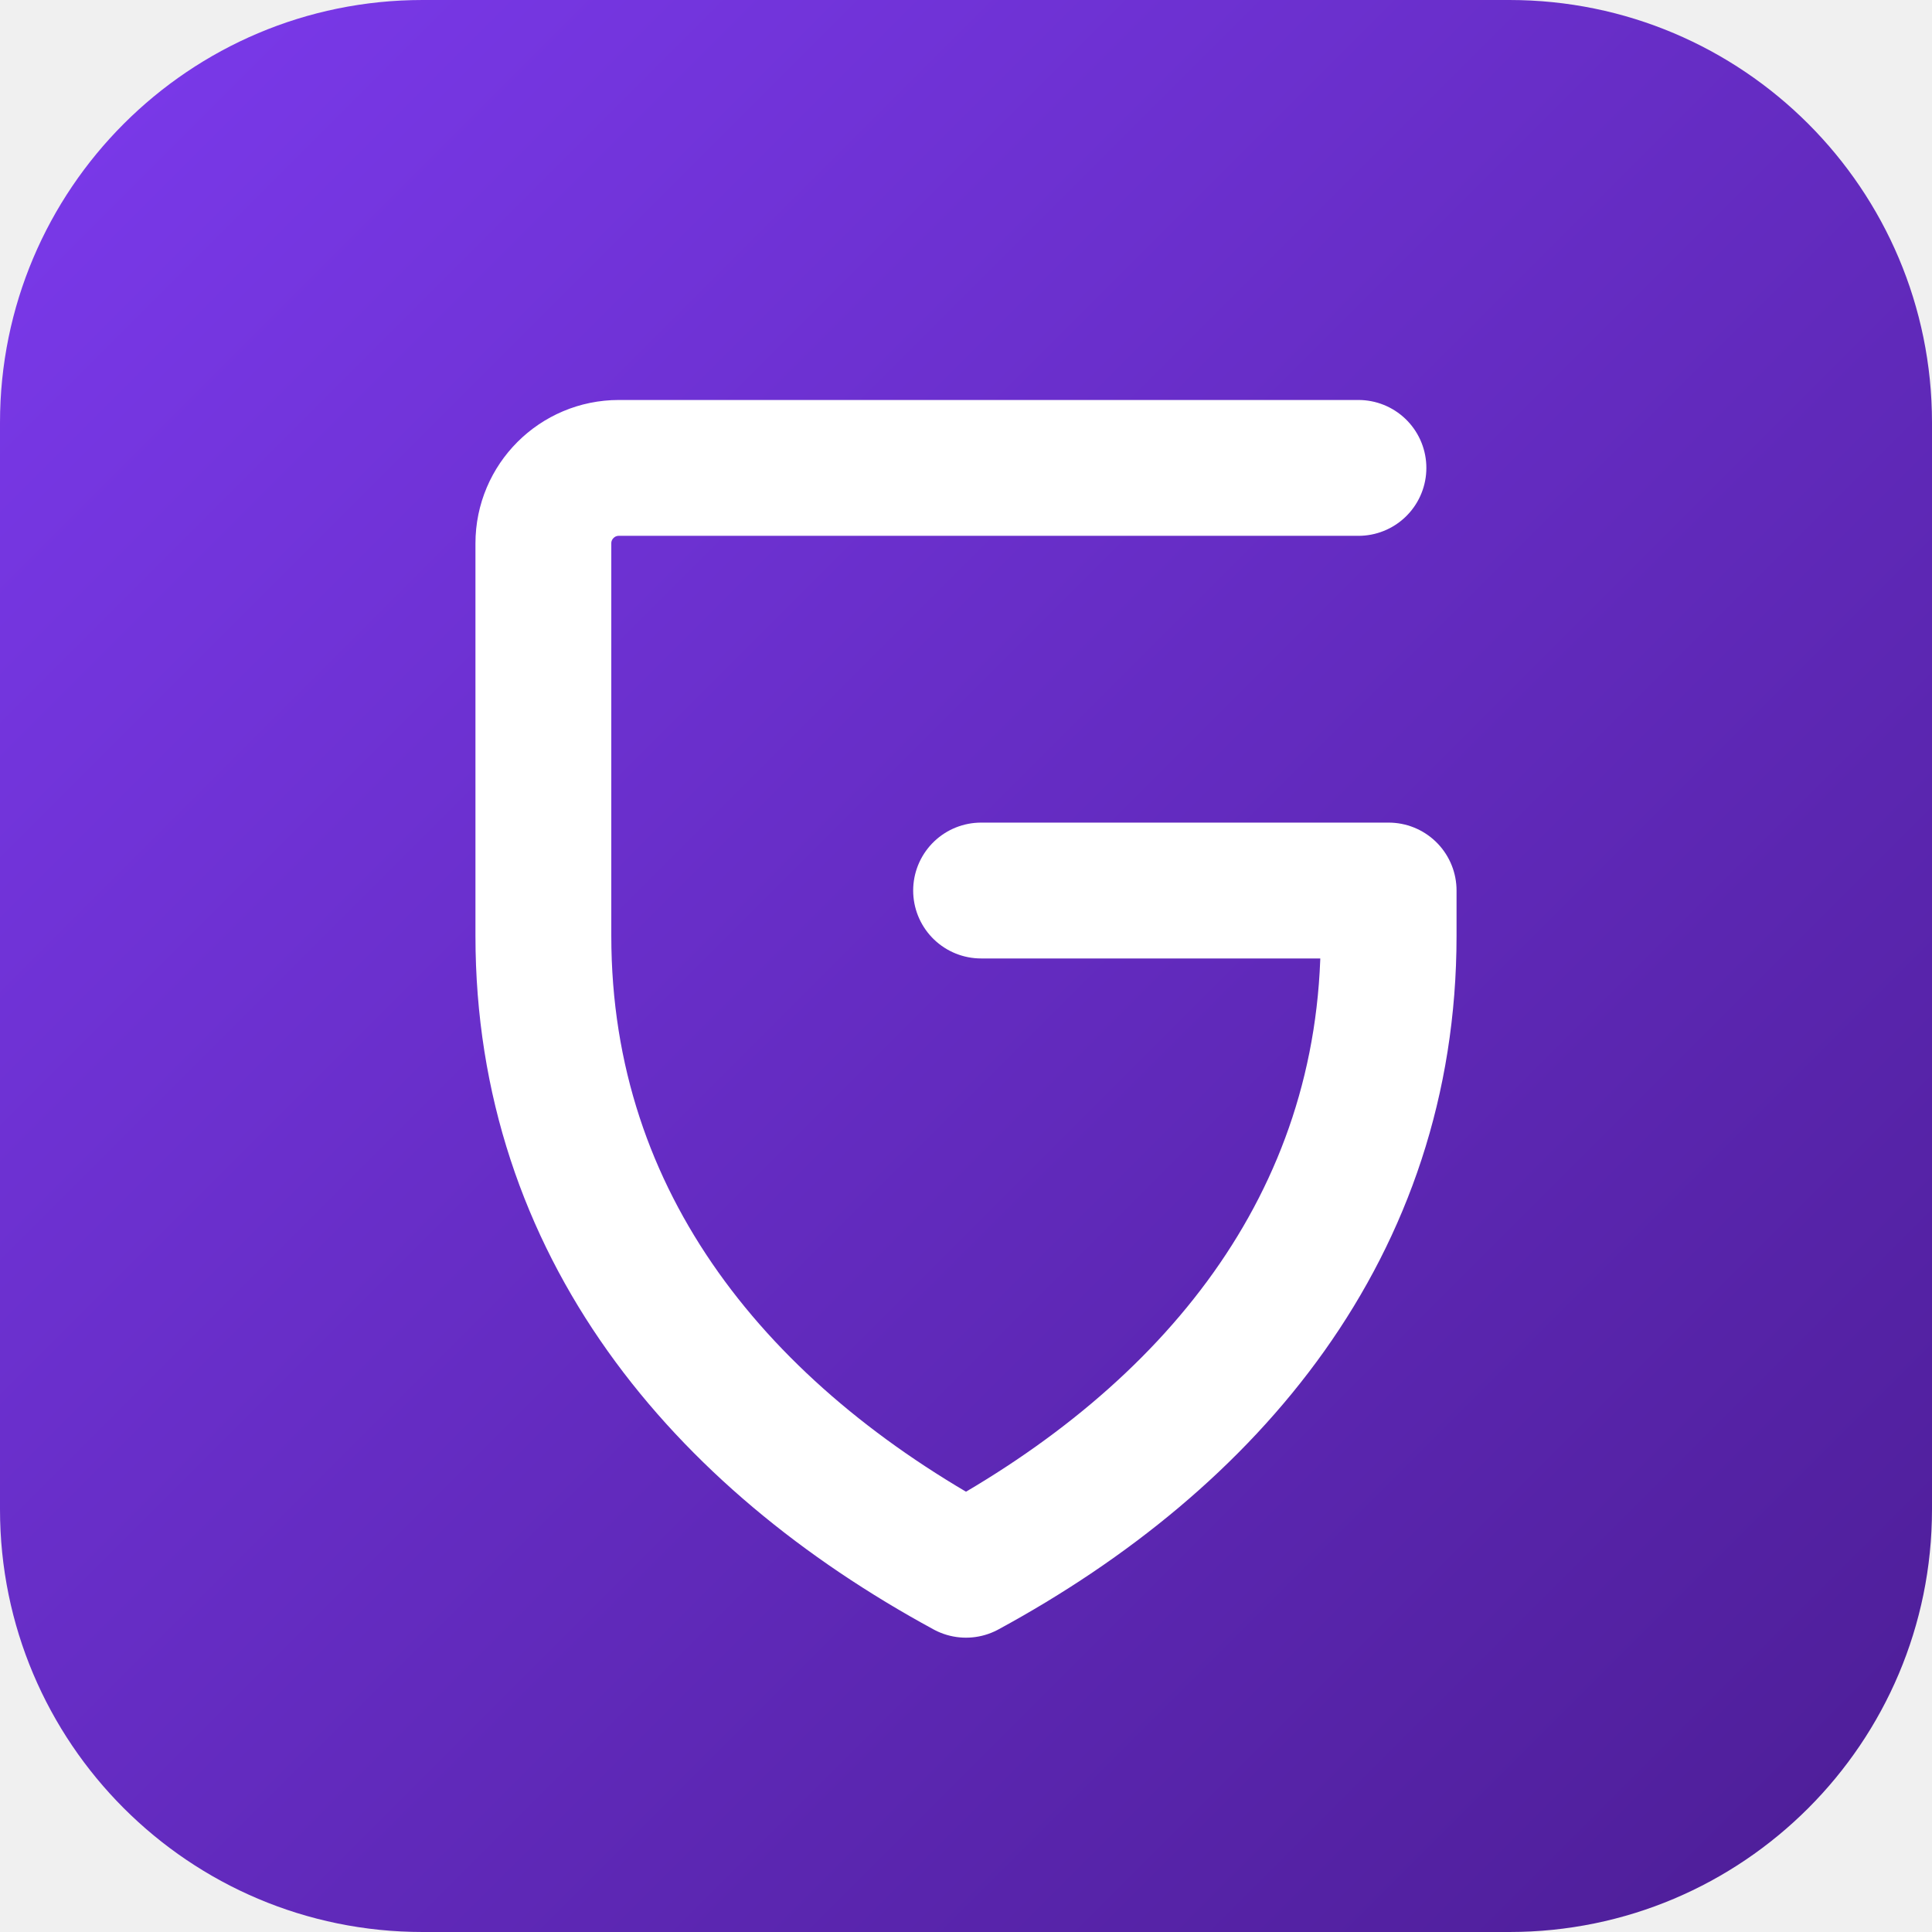
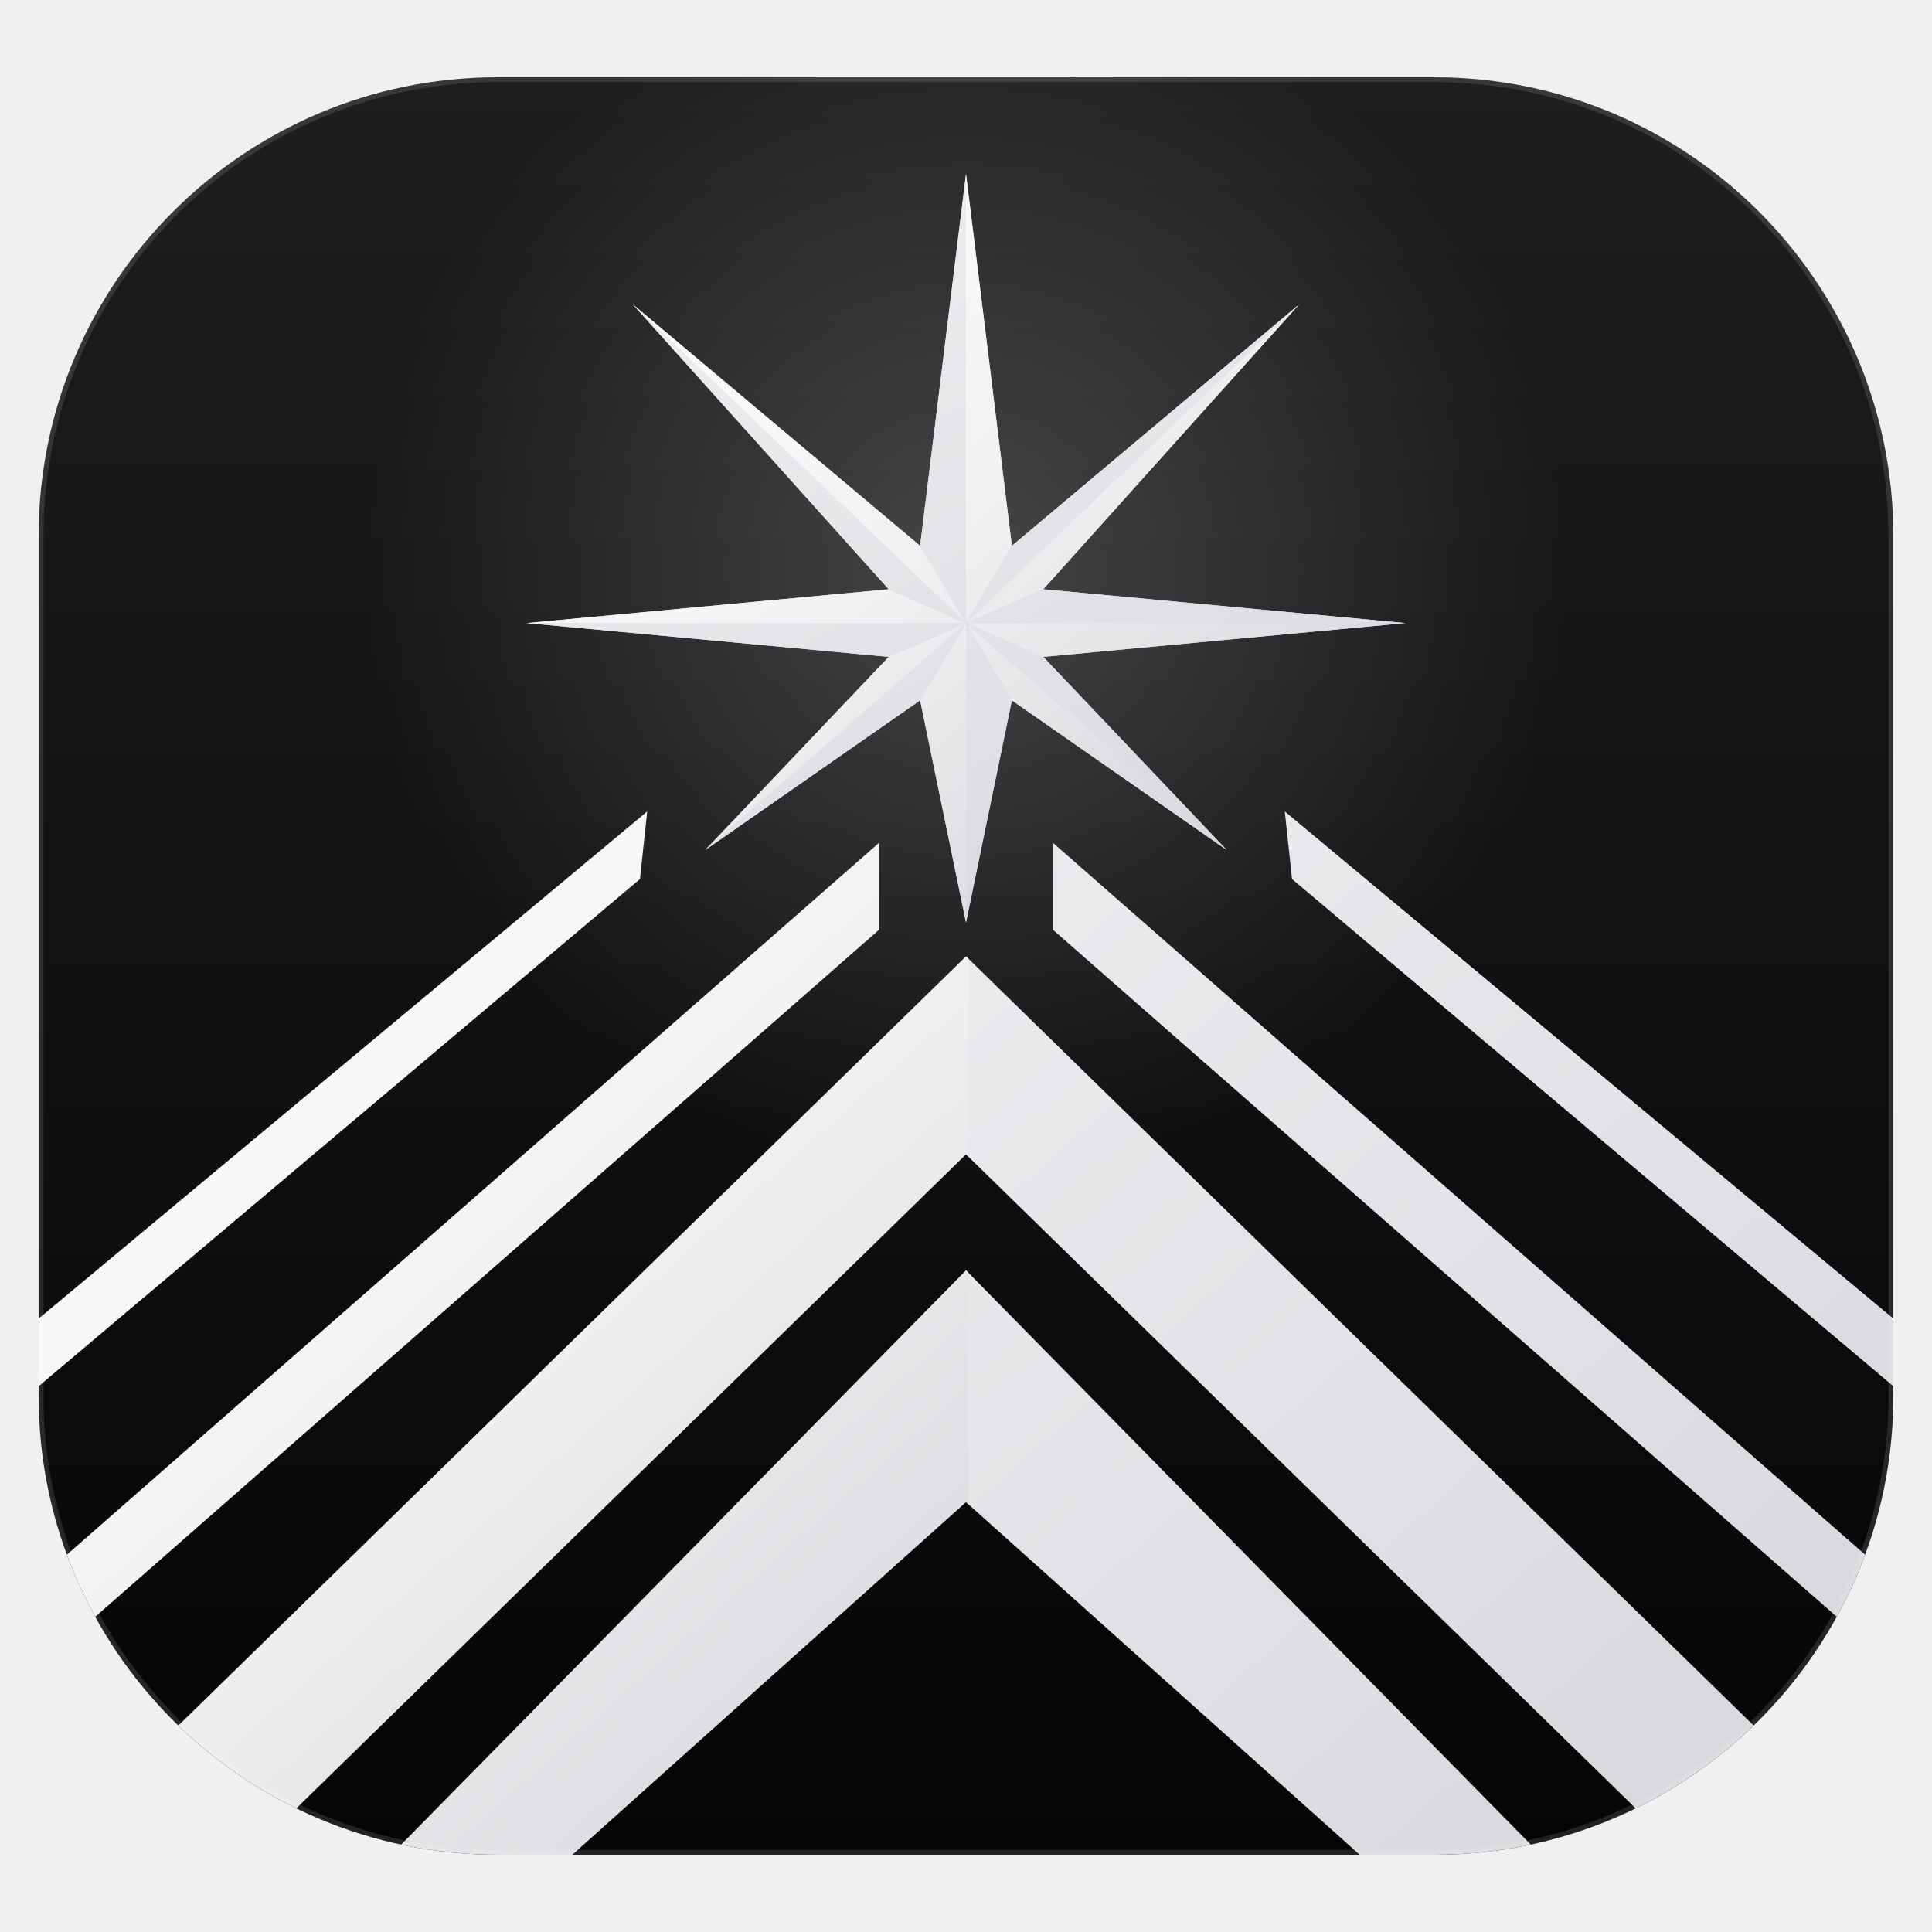
- <svg xmlns="http://www.w3.org/2000/svg" viewBox="0 0 64 64">
+ <svg xmlns="http://www.w3.org/2000/svg" viewBox="112 104 800 800" fill="none">
  <defs>
-     <linearGradient id="galahad-tile" x1="0" y1="0" x2="1" y2="1">
-       <stop offset="0" stop-color="#7c3aed" />
-       <stop offset="1" stop-color="#4c1d95" />
+     <linearGradient id="night" x1="0" y1="136" x2="0" y2="872" gradientUnits="userSpaceOnUse">
+       <stop offset="0" stop-color="#1e1e21" />
+       <stop offset="1" stop-color="#050506" />
    </linearGradient>
+     <radialGradient id="starlight" cx="512" cy="340" r="250" gradientUnits="userSpaceOnUse">
+       <stop offset="0" stop-color="#ffffff" stop-opacity="0.2" />
+       <stop offset="1" stop-color="#ffffff" stop-opacity="0" />
+     </radialGradient>
  </defs>
-   <rect width="64" height="64" rx="14" fill="url(#galahad-tile)" />
-   <path d="M45 15.5H20.5a2.5 2.5 0 0 0-2.5 2.5v13c0 9.6 5.9 16.6 14 21c8.1-4.4 14-11.4 14-21v-1.5H32.5" fill="none" stroke="#fff" stroke-width="4.5" stroke-linecap="round" stroke-linejoin="round" />
+   <rect x="128" y="136" width="768" height="736" rx="190" fill="url(#night)" />
+   <rect x="128" y="136" width="768" height="736" rx="190" fill="url(#starlight)" />
+   <g>
+     <defs>
+       <clipPath id="em-boundary">
+         <rect x="128" y="136" width="768" height="736" rx="190" />
+       </clipPath>
+       <clipPath id="em-chevrons">
+         <path d="M128 650 380 440 377 468 128 678Z M896 650 644 440 647 468 896 678Z" />
+         <path d="M128 758 476 453 476 489 128 794Z M896 758 548 453 548 489 896 794Z" />
+         <path d="M128 875 512 500 896 875 896 957 512 582 128 957Z" />
+         <path d="M274 872 512 630 750 872 675 872 512 726 349 872Z" />
+       </clipPath>
+       <linearGradient id="em-left" gradientUnits="userSpaceOnUse" x1="128" y1="440" x2="512" y2="872">
+         <stop offset="0" stop-color="#ffffff" />
+         <stop offset="0.5" stop-color="#f1f1f3" />
+         <stop offset="1" stop-color="#d4d4d9" />
+       </linearGradient>
+       <linearGradient id="em-right" gradientUnits="userSpaceOnUse" x1="512" y1="440" x2="896" y2="872">
+         <stop offset="0" stop-color="#ececef" />
+         <stop offset="0.5" stop-color="#e2e2e6" />
+         <stop offset="1" stop-color="#d4d4d9" />
+       </linearGradient>
+       <linearGradient id="em-lit" gradientUnits="userSpaceOnUse" x1="374" y1="176" x2="620" y2="486">
+         <stop offset="0" stop-color="#ffffff" />
+         <stop offset="0.5" stop-color="#f1f1f3" />
+         <stop offset="1" stop-color="#d4d4d9" />
+       </linearGradient>
+       <linearGradient id="em-shade" gradientUnits="userSpaceOnUse" x1="512" y1="176" x2="694" y2="486">
+         <stop offset="0" stop-color="#ececef" />
+         <stop offset="0.5" stop-color="#e2e2e6" />
+         <stop offset="1" stop-color="#d4d4d9" />
+       </linearGradient>
+     </defs>
+     <g clip-path="url(#em-boundary)">
+       <g clip-path="url(#em-chevrons)">
+         <rect x="512" y="430" width="384" height="550" fill="url(#em-right)" />
+         <rect x="128" y="430" width="385" height="550" fill="url(#em-left)" />
+       </g>
+     </g>
+     <path d="M512 176 531 330 650 230 544 348 694 362 544 376 620 456 531 394 512 486 493 394 404 456 480 376 330 362 480 348 374 230 493 330Z" fill="#d4d4d9" />
+     <path d="M512 362 512 176 531 330Z" fill="url(#em-lit)" />
+     <path d="M512 362 531 330 650 230Z" fill="url(#em-shade)" />
+     <path d="M512 362 650 230 544 348Z" fill="url(#em-lit)" />
+     <path d="M512 362 544 348 694 362Z" fill="url(#em-shade)" />
+     <path d="M512 362 694 362 544 376Z" fill="url(#em-lit)" />
+     <path d="M512 362 544 376 620 456Z" fill="url(#em-shade)" />
+     <path d="M512 362 620 456 531 394Z" fill="url(#em-lit)" />
+     <path d="M512 362 531 394 512 486Z" fill="url(#em-shade)" />
+     <path d="M512 362 512 486 493 394Z" fill="url(#em-lit)" />
+     <path d="M512 362 493 394 404 456Z" fill="url(#em-shade)" />
+     <path d="M512 362 404 456 480 376Z" fill="url(#em-lit)" />
+     <path d="M512 362 480 376 330 362Z" fill="url(#em-shade)" />
+     <path d="M512 362 330 362 480 348Z" fill="url(#em-lit)" />
+     <path d="M512 362 480 348 374 230Z" fill="url(#em-shade)" />
+     <path d="M512 362 374 230 493 330Z" fill="url(#em-lit)" />
+     <path d="M512 362 493 330 512 176Z" fill="url(#em-shade)" />
+   </g>
+   <rect x="129" y="137" width="766" height="734" rx="189" stroke="#ffffff" stroke-opacity="0.12" stroke-width="2" />
</svg>
